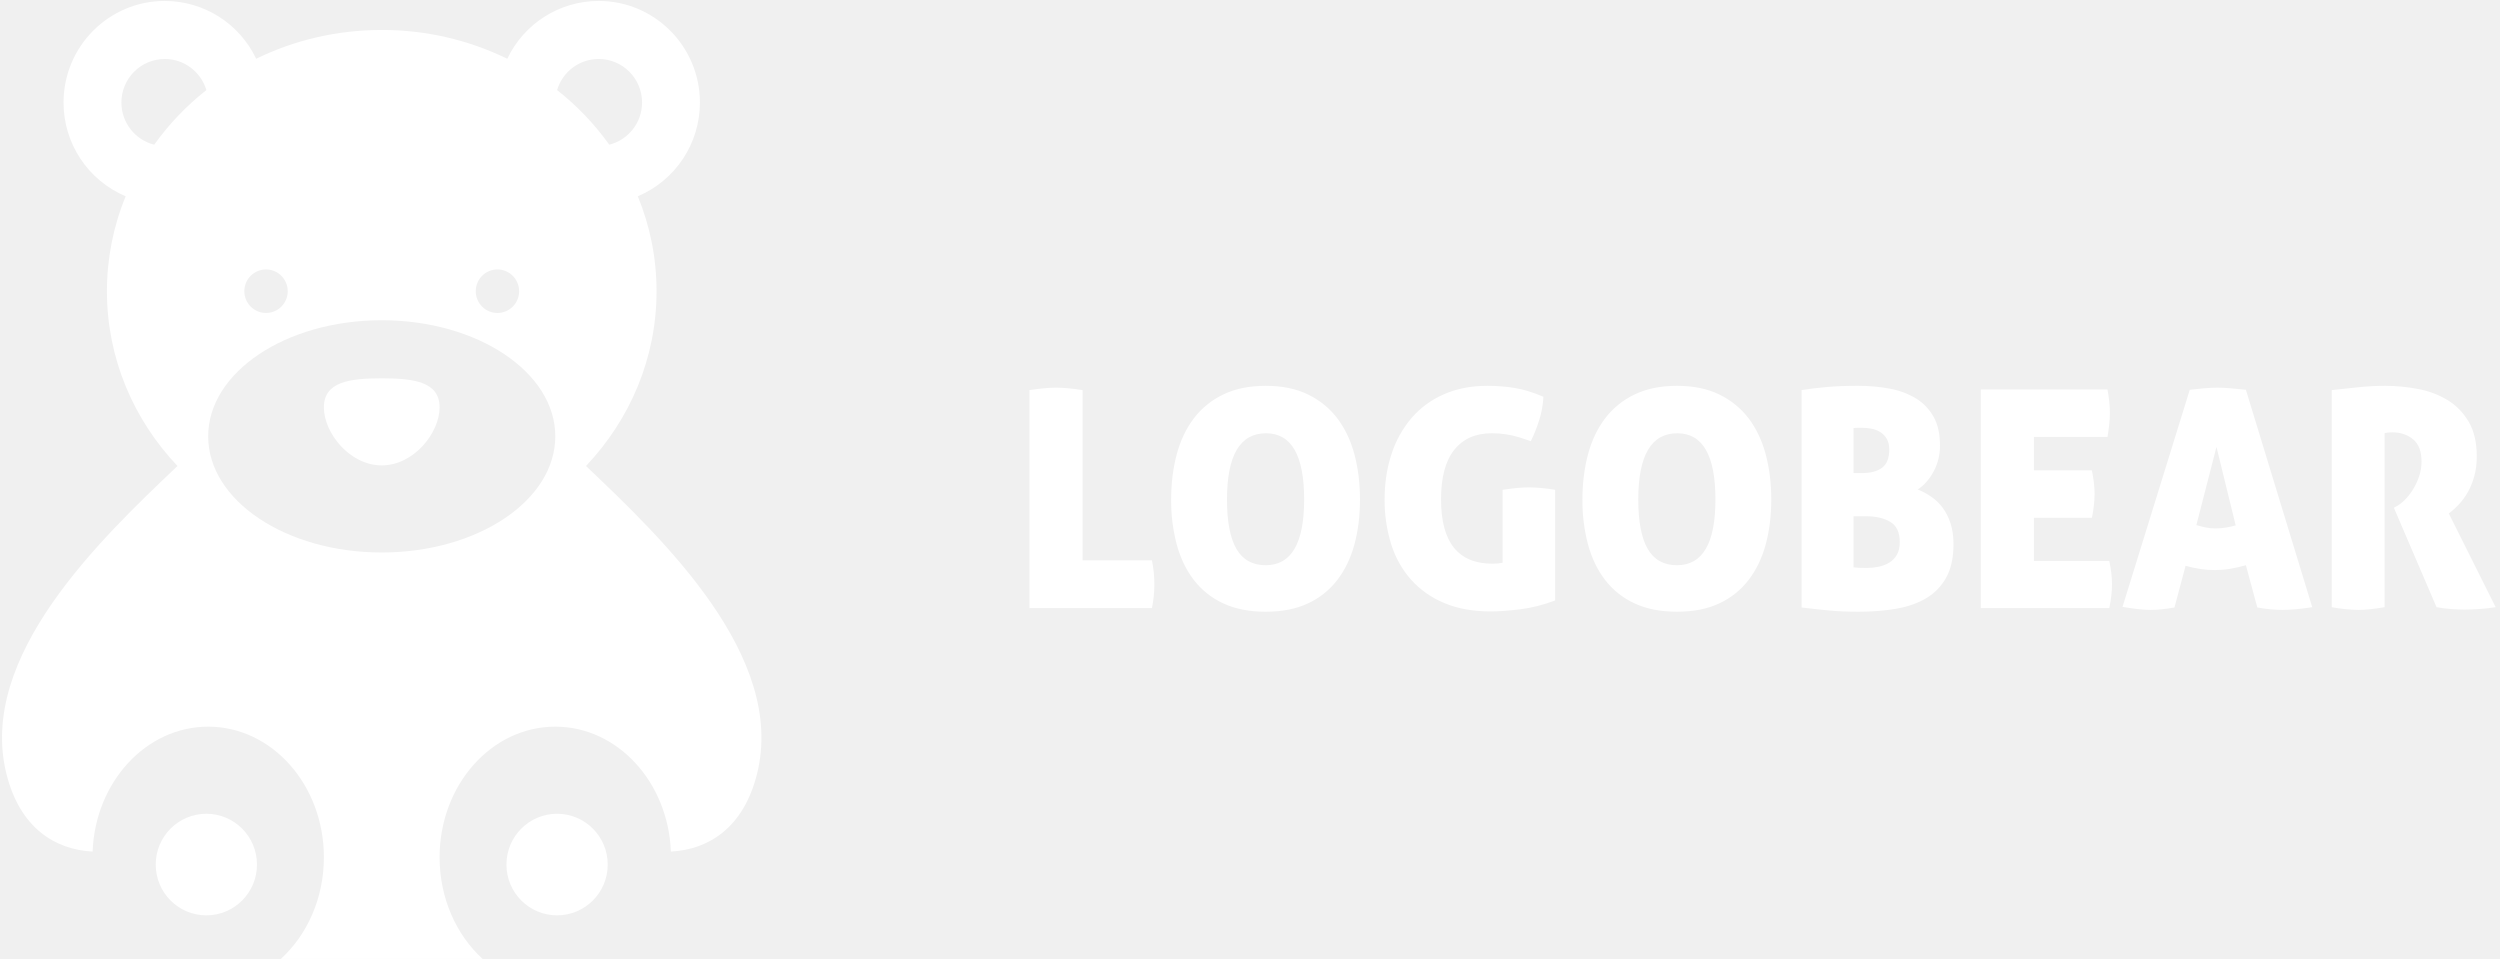
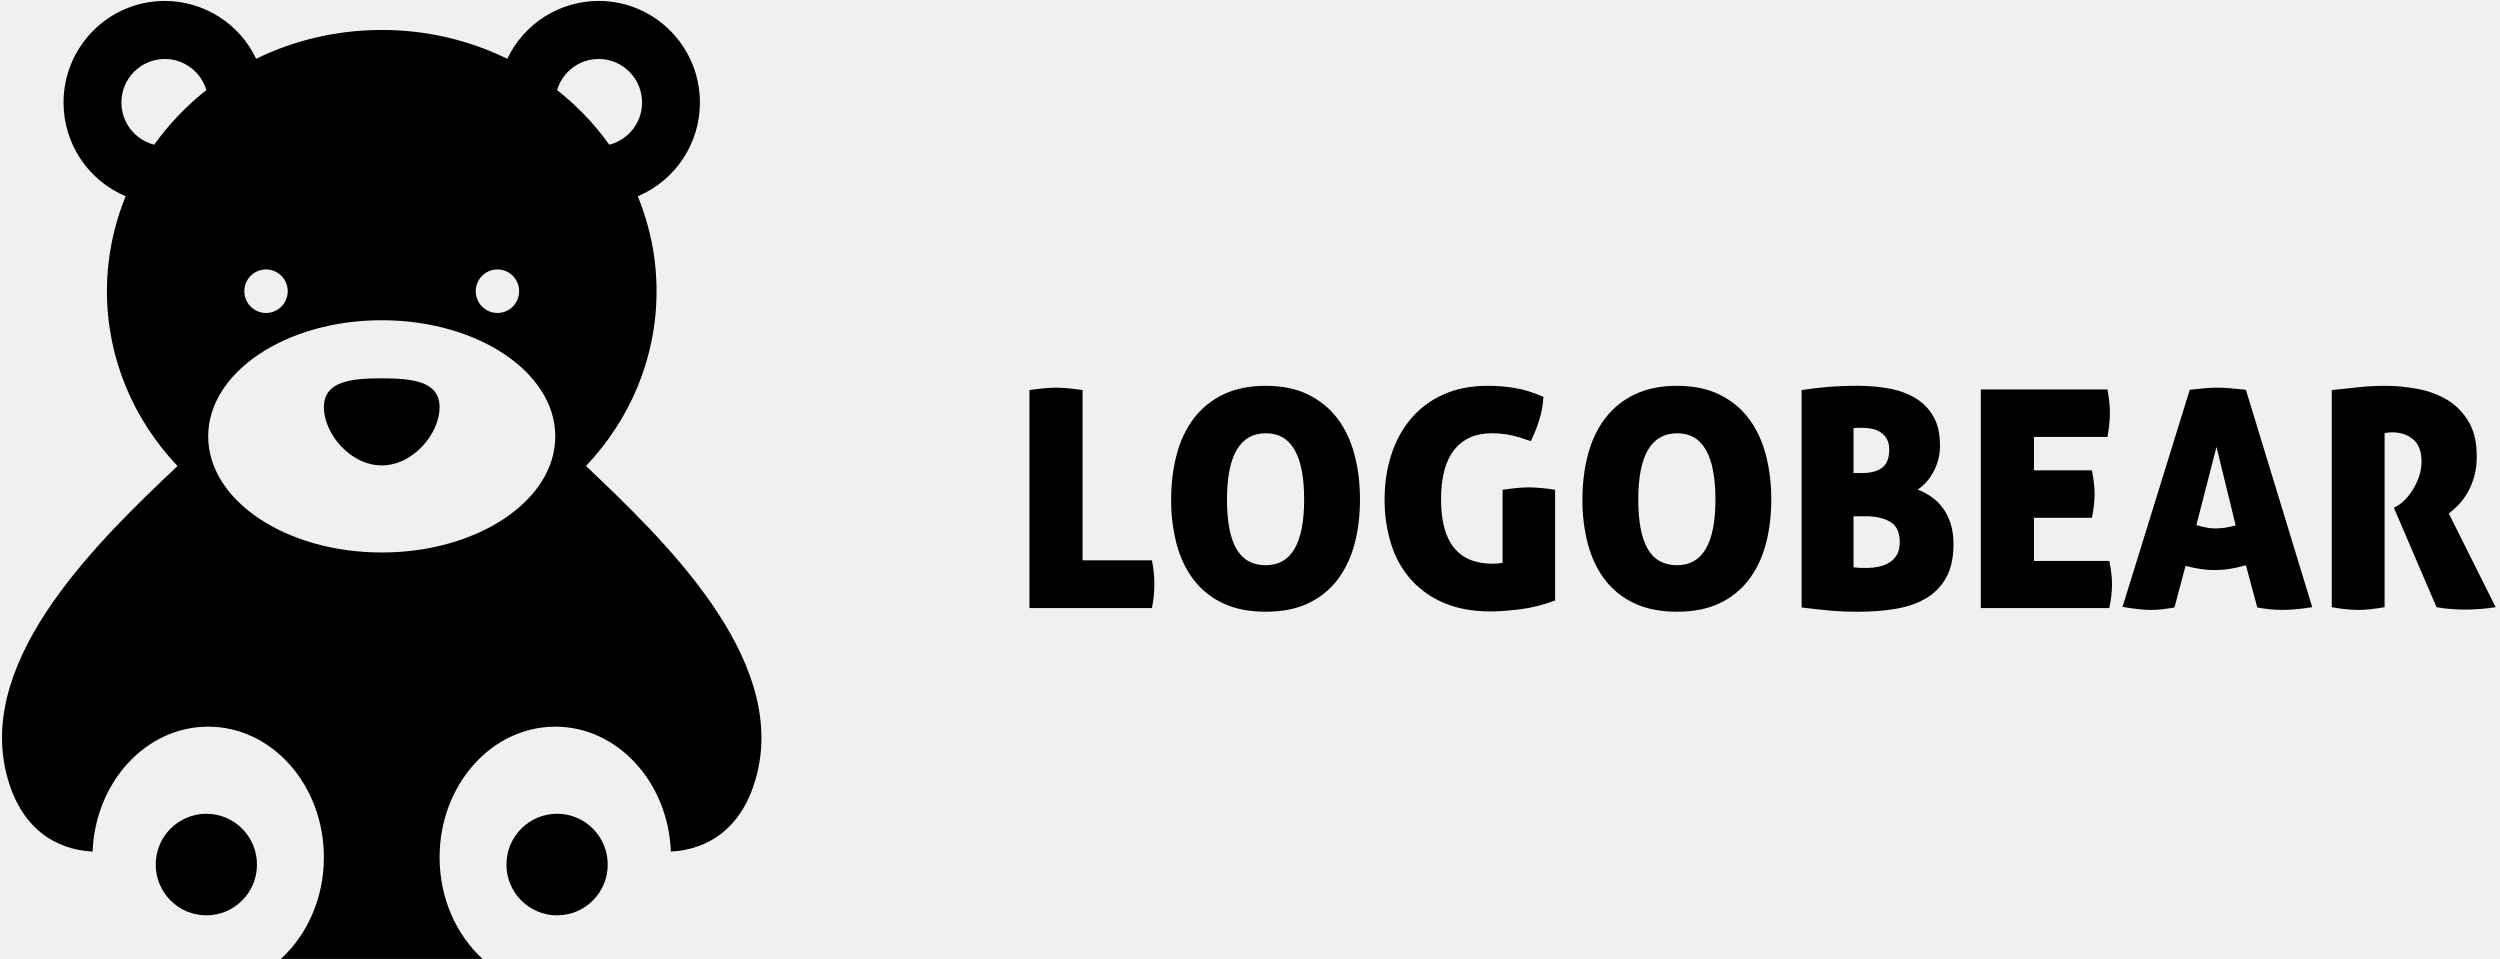
<svg xmlns="http://www.w3.org/2000/svg" width="146" height="56" viewBox="0 0 146 56">
-   <g fill="#FFF" fill-rule="evenodd">
+   <g fill-rule="evenodd">
    <path d="M34.222 27.214c2.56-2.704 4.12-6.282 4.12-10.206 0-1.957-.388-3.827-1.094-5.546a5.936 5.936 0 0 0 3.627-5.474c0-3.277-2.647-5.933-5.912-5.933a5.911 5.911 0 0 0-5.337 3.377 16.655 16.655 0 0 0-7.333-1.682c-2.641 0-5.135.607-7.333 1.682A5.911 5.911 0 0 0 9.623.055c-3.265 0-5.912 2.656-5.912 5.933a5.935 5.935 0 0 0 3.628 5.474 14.551 14.551 0 0 0-1.094 5.546c0 3.924 1.559 7.502 4.12 10.206-4.49 4.263-11.698 11.12-9.99 17.978.79 3.171 2.851 4.427 5.033 4.54.155-4.058 3.117-7.295 6.75-7.295 3.731 0 6.757 3.416 6.757 7.63 0 2.396-.98 4.534-2.512 5.933h11.78c-1.531-1.399-2.511-3.537-2.511-5.934 0-4.213 3.025-7.629 6.757-7.629 3.633 0 6.594 3.237 6.75 7.295 2.181-.113 4.242-1.369 5.032-4.54 1.709-6.858-5.5-13.715-9.99-17.978zM9.004 8.45A2.54 2.54 0 0 1 7.09 5.988a2.538 2.538 0 0 1 2.534-2.543c1.148 0 2.116.766 2.428 1.816a15.648 15.648 0 0 0-3.047 3.19zm20.046 7.285c.7 0 1.267.57 1.267 1.272a1.27 1.27 0 0 1-1.267 1.271c-.7 0-1.266-.57-1.266-1.271 0-.702.566-1.272 1.266-1.272zm-13.514 0c.7 0 1.267.57 1.267 1.272a1.27 1.27 0 0 1-1.267 1.271c-.7 0-1.267-.57-1.267-1.271 0-.702.567-1.272 1.267-1.272zm6.757 16.53c-5.598 0-10.135-3.036-10.135-6.782 0-3.745 4.537-6.781 10.135-6.781s10.136 3.036 10.136 6.781c0 3.746-4.538 6.782-10.136 6.782zM32.535 5.26a2.535 2.535 0 0 1 2.428-1.816c1.399 0 2.534 1.139 2.534 2.543a2.54 2.54 0 0 1-1.915 2.463 15.646 15.646 0 0 0-3.047-3.19z" />
    <path d="M15.007 50.49a2.961 2.961 0 0 1-2.956 2.967 2.961 2.961 0 0 1-2.956-2.967 2.962 2.962 0 0 1 2.956-2.967 2.962 2.962 0 0 1 2.956 2.967zM35.49 50.49a2.961 2.961 0 0 1-2.956 2.967 2.961 2.961 0 0 1-2.957-2.967 2.962 2.962 0 0 1 2.957-2.967 2.962 2.962 0 0 1 2.956 2.967zM22.293 22.094c-1.866 0-3.378.197-3.378 1.695s1.512 3.39 3.378 3.39 3.379-1.892 3.379-3.39c0-1.498-1.513-1.695-3.379-1.695zM60.12 22.781c.316-.047.602-.083.86-.106.257-.024.484-.036.683-.036.21 0 .447.012.71.036.263.023.547.059.85.106v9.943h4.05a6.912 6.912 0 0 1 0 2.788H60.12v-12.73zm8.275 6.392c0-.947.109-1.826.325-2.637.216-.81.55-1.512 1-2.104a4.697 4.697 0 0 1 1.717-1.393c.696-.338 1.523-.507 2.481-.507.959 0 1.783.17 2.472.507.69.337 1.26.802 1.71 1.393.45.592.783 1.294.999 2.104.216.811.324 1.69.324 2.637 0 .947-.108 1.82-.324 2.62-.216.798-.55 1.49-1 2.077a4.59 4.59 0 0 1-1.709 1.367c-.69.326-1.513.488-2.472.488-.958 0-1.785-.162-2.48-.488a4.573 4.573 0 0 1-1.719-1.367c-.45-.586-.783-1.279-1-2.078a10.005 10.005 0 0 1-.324-2.619zm7.767 0c0-2.58-.742-3.87-2.226-3.87-1.52 0-2.28 1.29-2.28 3.87 0 1.29.185 2.252.553 2.886.368.633.938.95 1.71.95 1.495 0 2.243-1.279 2.243-3.836zm11.589-.568c.315-.047.596-.083.841-.106.246-.024.474-.036.684-.036.199 0 .439.012.719.036.28.023.555.059.824.106v6.463c-.69.26-1.37.432-2.042.515-.673.083-1.248.125-1.727.125-1.029 0-1.929-.163-2.7-.489a5.356 5.356 0 0 1-1.938-1.358 5.635 5.635 0 0 1-1.166-2.078 8.594 8.594 0 0 1-.385-2.627c0-.947.134-1.826.403-2.637a6.165 6.165 0 0 1 1.166-2.104 5.25 5.25 0 0 1 1.885-1.385c.748-.332 1.595-.498 2.542-.498.56 0 1.096.042 1.604.125.508.083 1.066.254 1.674.515a5.346 5.346 0 0 1-.263 1.42 8.28 8.28 0 0 1-.473 1.172 15.856 15.856 0 0 0-.64-.213 5.377 5.377 0 0 0-1.64-.249c-.946 0-1.676.323-2.19.968-.515.645-.772 1.607-.772 2.886 0 1.266.251 2.21.754 2.832.502.621 1.25.932 2.244.932.222 0 .42-.018.596-.053v-4.262zm4.663.568c0-.947.109-1.826.325-2.637.216-.81.55-1.512 1-2.104a4.697 4.697 0 0 1 1.717-1.393c.696-.338 1.523-.507 2.481-.507s1.782.17 2.472.507c.69.337 1.26.802 1.71 1.393.45.592.783 1.294.999 2.104.216.811.324 1.69.324 2.637 0 .947-.108 1.82-.324 2.62-.216.798-.55 1.49-1 2.077a4.59 4.59 0 0 1-1.709 1.367c-.69.326-1.514.488-2.472.488s-1.785-.162-2.48-.488a4.573 4.573 0 0 1-1.719-1.367c-.45-.586-.783-1.279-1-2.078a10.005 10.005 0 0 1-.324-2.619zm7.767 0c0-2.58-.742-3.87-2.226-3.87-1.52 0-2.28 1.29-2.28 3.87 0 1.29.185 2.252.553 2.886.368.633.938.95 1.71.95 1.495 0 2.243-1.279 2.243-3.836zm13.903 2.61c0 .782-.14 1.427-.42 1.936a3.17 3.17 0 0 1-1.158 1.207c-.49.296-1.075.503-1.753.622-.678.118-1.414.177-2.209.177-.631 0-1.198-.023-1.7-.07a61.001 61.001 0 0 1-1.631-.178V22.78c.444-.071.93-.13 1.455-.177.526-.048 1.14-.072 1.84-.072.667 0 1.29.057 1.868.17a4.505 4.505 0 0 1 1.517.567c.432.267.774.622 1.025 1.066.252.444.377 1.003.377 1.678a3.15 3.15 0 0 1-.368 1.518c-.245.456-.555.808-.93 1.056.27.107.53.246.781.418.251.171.473.384.666.639.193.254.348.56.465.914.117.355.175.764.175 1.225zm-5.838-1.633v2.983c.082.012.184.02.307.027.122.005.283.008.482.008.222 0 .447-.023.675-.07.228-.048.435-.128.622-.24.187-.113.336-.267.447-.462.111-.195.167-.44.167-.737 0-.568-.184-.962-.552-1.18-.369-.22-.845-.33-1.43-.33h-.718zm0-2.522h.49c.503 0 .895-.103 1.175-.31.281-.207.421-.565.421-1.074 0-.25-.05-.456-.149-.622a1.143 1.143 0 0 0-.377-.39 1.47 1.47 0 0 0-.508-.196 2.912 2.912 0 0 0-.544-.053h-.254c-.1 0-.184.006-.254.018v2.627zm14.078 1.226a6.9 6.9 0 0 1-.158 1.385h-3.383v2.521h4.4c.105.497.158.947.158 1.35 0 .437-.053.905-.158 1.402h-7.503V22.746h7.398c.047.26.082.503.105.728.024.224.035.438.035.639 0 .39-.046.858-.14 1.403h-4.295v1.953h3.383c.106.52.158.982.158 1.385zm4.664 6.623a11 11 0 0 1-.737.106 6.12 6.12 0 0 1-.648.036c-.21 0-.453-.015-.728-.045-.275-.03-.581-.074-.92-.133l3.927-12.678c.304-.035.587-.065.85-.088a8.158 8.158 0 0 1 1.525 0c.263.023.564.053.903.088l3.875 12.696c-.666.106-1.25.16-1.753.16-.234 0-.468-.012-.701-.036-.234-.023-.486-.059-.754-.106l-.667-2.468c-.327.094-.64.165-.938.213a5.636 5.636 0 0 1-.885.07c-.269 0-.543-.02-.824-.061a7.509 7.509 0 0 1-.877-.187l-.648 2.433zm2.454-9.376l-1.174 4.564c.198.059.385.106.56.142.176.035.357.053.544.053.199 0 .395-.015.587-.044.193-.03.395-.074.605-.133l-1.122-4.582zm6.733-3.32c.572-.06 1.101-.115 1.586-.169.485-.053.997-.08 1.534-.08.643 0 1.286.063 1.929.187a5.12 5.12 0 0 1 1.718.648c.503.308.912.728 1.227 1.26.316.533.474 1.208.474 2.025 0 .438-.05.831-.15 1.18-.099.35-.227.66-.385.933a3.706 3.706 0 0 1-.526.71 4.914 4.914 0 0 1-.57.515l2.735 5.469a9.67 9.67 0 0 1-.92.106c-.333.024-.634.036-.903.036-.234 0-.506-.012-.815-.036a6.74 6.74 0 0 1-.816-.106l-2.49-5.806.159-.09c.14-.07.295-.188.464-.354.17-.166.327-.364.474-.595.146-.23.268-.488.368-.772.099-.285.149-.58.149-.888 0-.592-.164-1.024-.491-1.296-.327-.273-.73-.409-1.21-.409-.117 0-.216.006-.298.018a.635.635 0 0 0-.158.035V35.46c-.62.106-1.128.16-1.525.16a9.25 9.25 0 0 1-1.56-.16V22.78z" />
  </g>
</svg>
